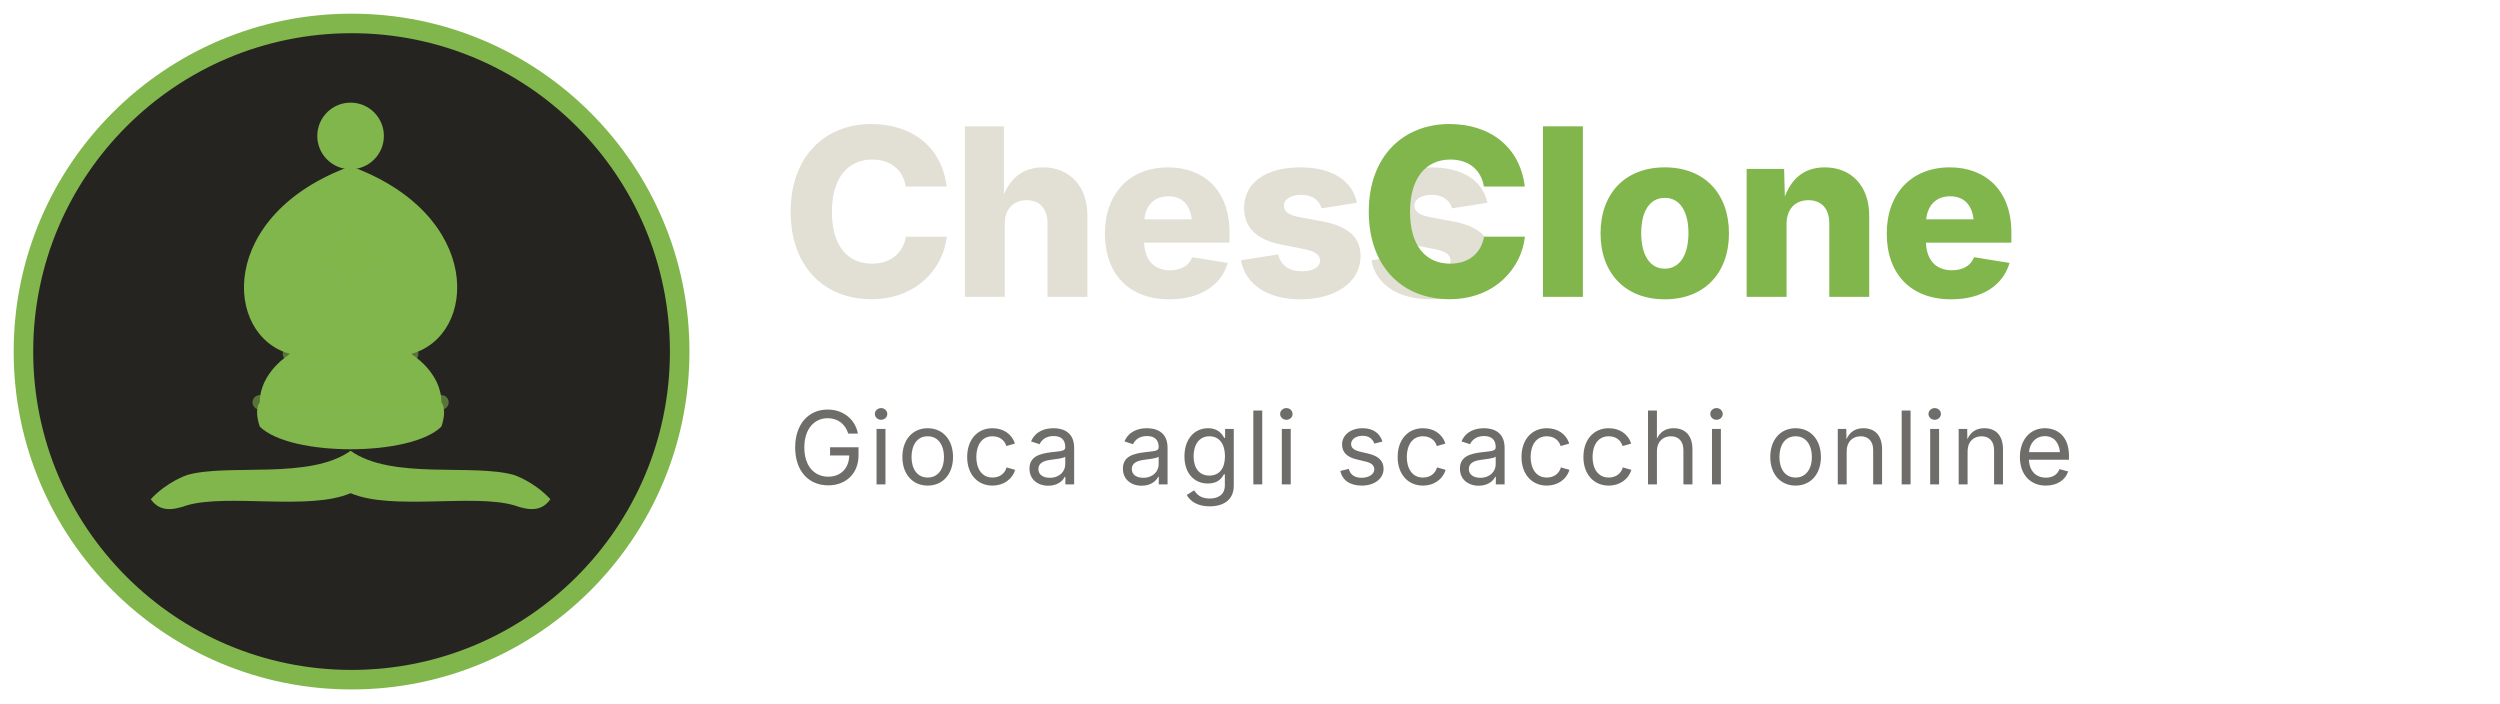
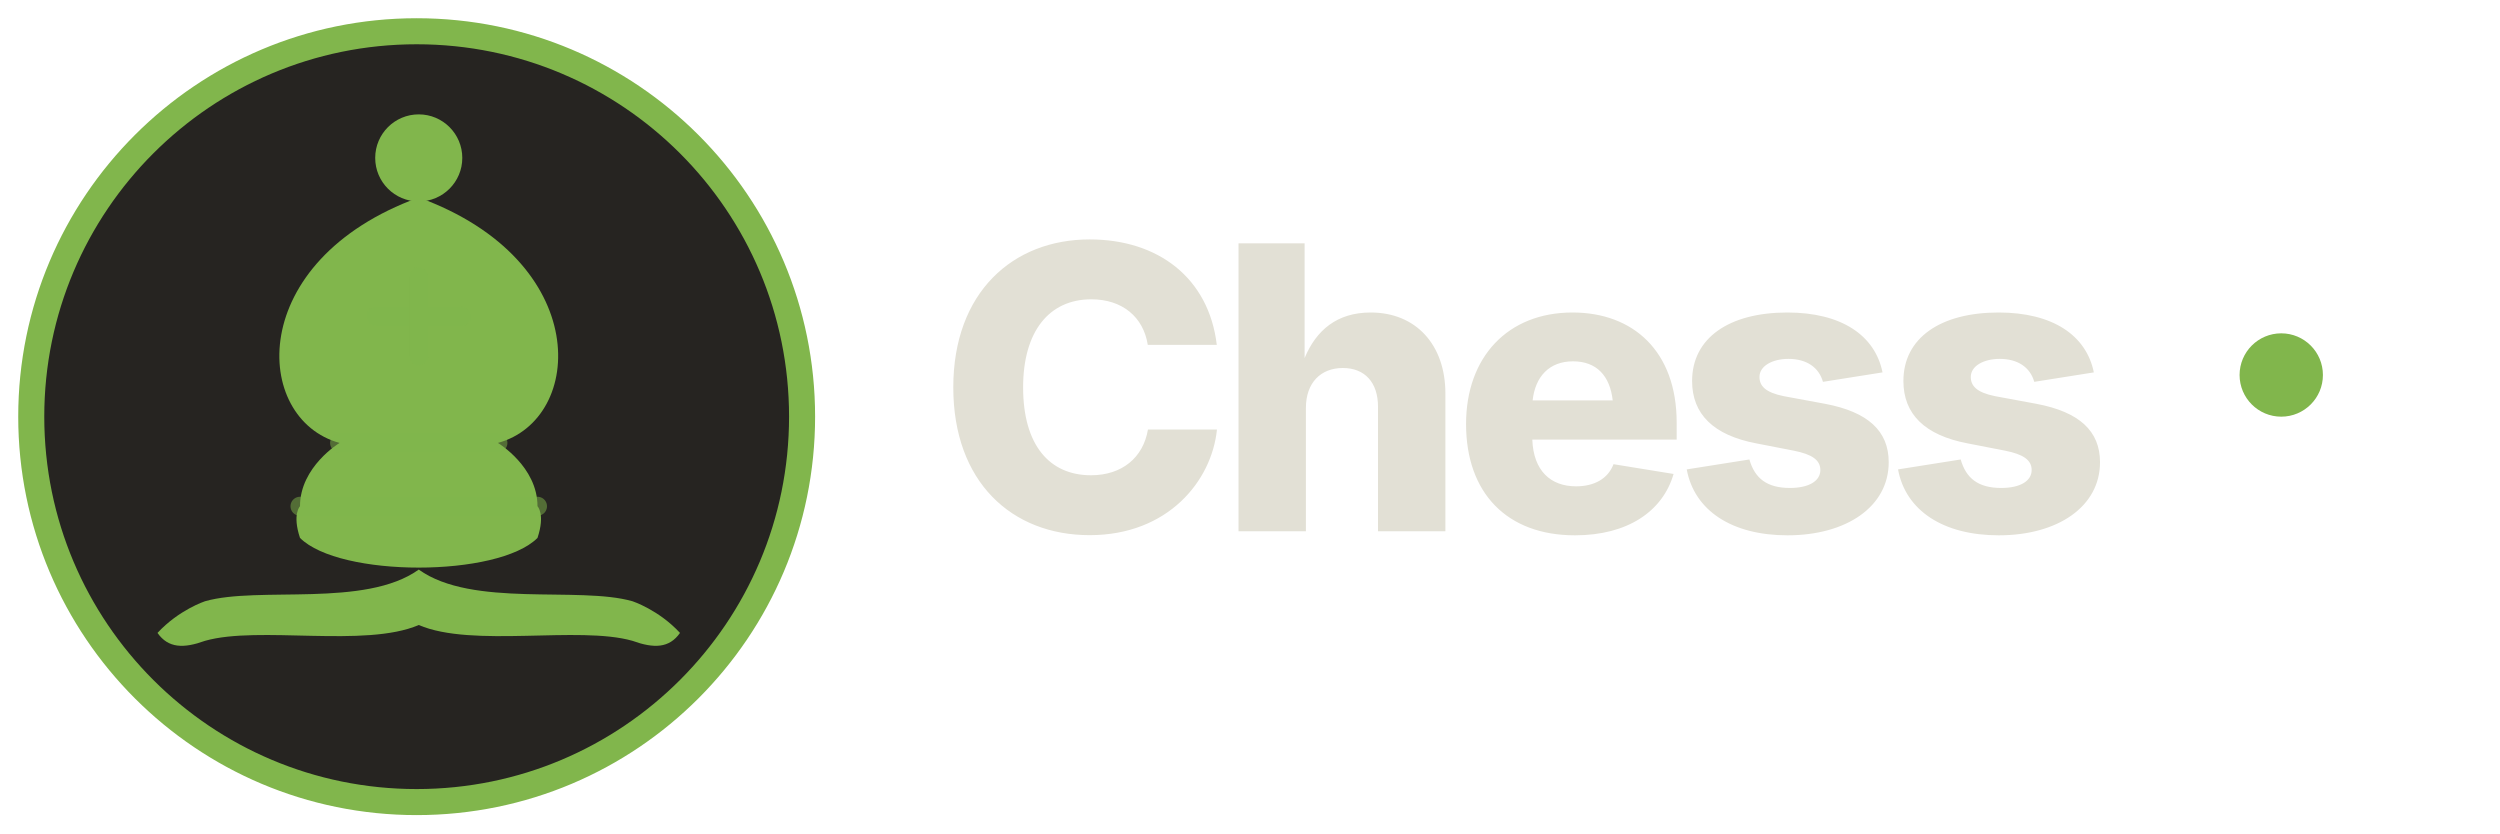
- <svg xmlns="http://www.w3.org/2000/svg" viewBox="0 0 320 90">
-   <circle cx="45" cy="45" r="42" fill="#262421" />
-   <circle cx="45" cy="45" r="42" fill="none" stroke="#81B64C" stroke-width="2.5" />
-   <g transform="translate(10,5) scale(1.55)" fill="#81B64C" stroke="none">
+ <svg xmlns="http://www.w3.org/2000/svg" viewBox="0 0 240 80">
+   <circle cx="40" cy="40" r="37" fill="#262421" />
+   <circle cx="40" cy="40" r="37" fill="none" stroke="#81B64C" stroke-width="2.5" />
+   <g transform="translate(6,3) scale(1.52)" fill="#81B64C" stroke="none">
    <path d="M9,36 C12.39,35.03 19.11,36.43 22.5,34              C25.89,36.43 32.61,35.03 36,36              C36,36 37.65,36.54 39,38              C38.32,38.97 37.35,38.99 36,38.5              C32.61,37.53 25.89,38.96 22.5,37.5              C19.11,38.96 12.39,37.53 9,38.5              C7.65,38.99 6.68,38.97 6,38              C7.35,36.54 9,36 9,36z" />
    <path d="M15,32 C17.5,34.5 27.5,34.5 30,32              C30.5,30.5 30,30 30,30              C30,27.5 27.5,26 27.5,26              C33,24.5 33.5,14.5 22.5,10.5              C11.5,14.5 12,24.5 17.5,26              C17.5,26 15,27.5 15,30              C15,30 14.5,30.5 15,32z" />
    <circle cx="22.5" cy="8" r="2.75" />
  </g>
-   <g transform="translate(10,5) scale(1.55)" stroke="rgba(129,182,76,0.55)" stroke-width="1.2" fill="none" stroke-linecap="round">
+   <g transform="translate(6,3) scale(1.52)" stroke="rgba(129,182,76,0.5)" stroke-width="1.2" fill="none" stroke-linecap="round">
    <line x1="17.5" y1="26" x2="27.5" y2="26" />
    <line x1="15" y1="30" x2="30" y2="30" />
    <line x1="22.5" y1="15.5" x2="22.5" y2="20.5" />
    <line x1="19.8" y1="18" x2="25.2" y2="18" />
  </g>
-   <text x="100" y="38" font-family="'Inter', 'Segoe UI', system-ui, sans-serif" font-size="30" font-weight="800" letter-spacing="-0.5" fill="#E2E0D5">Chess</text>
-   <text x="100" y="38" font-family="'Inter', 'Segoe UI', system-ui, sans-serif" font-size="30" font-weight="800" letter-spacing="-0.5" fill="#81B64C" dx="74">Clone</text>
-   <text x="101" y="62" font-family="'Inter', 'Segoe UI', system-ui, sans-serif" font-size="13" font-weight="400" letter-spacing="0.5" fill="#6E6D6A">Gioca agli scacchi online</text>
+   <text x="90" y="51" font-family="'Inter', 'Segoe UI', system-ui, sans-serif" font-size="38" font-weight="800" letter-spacing="-1.5" fill="#E2E0D5">Chess</text>
+   <circle cx="219" cy="36" r="4" fill="#81B64C" />
</svg>
